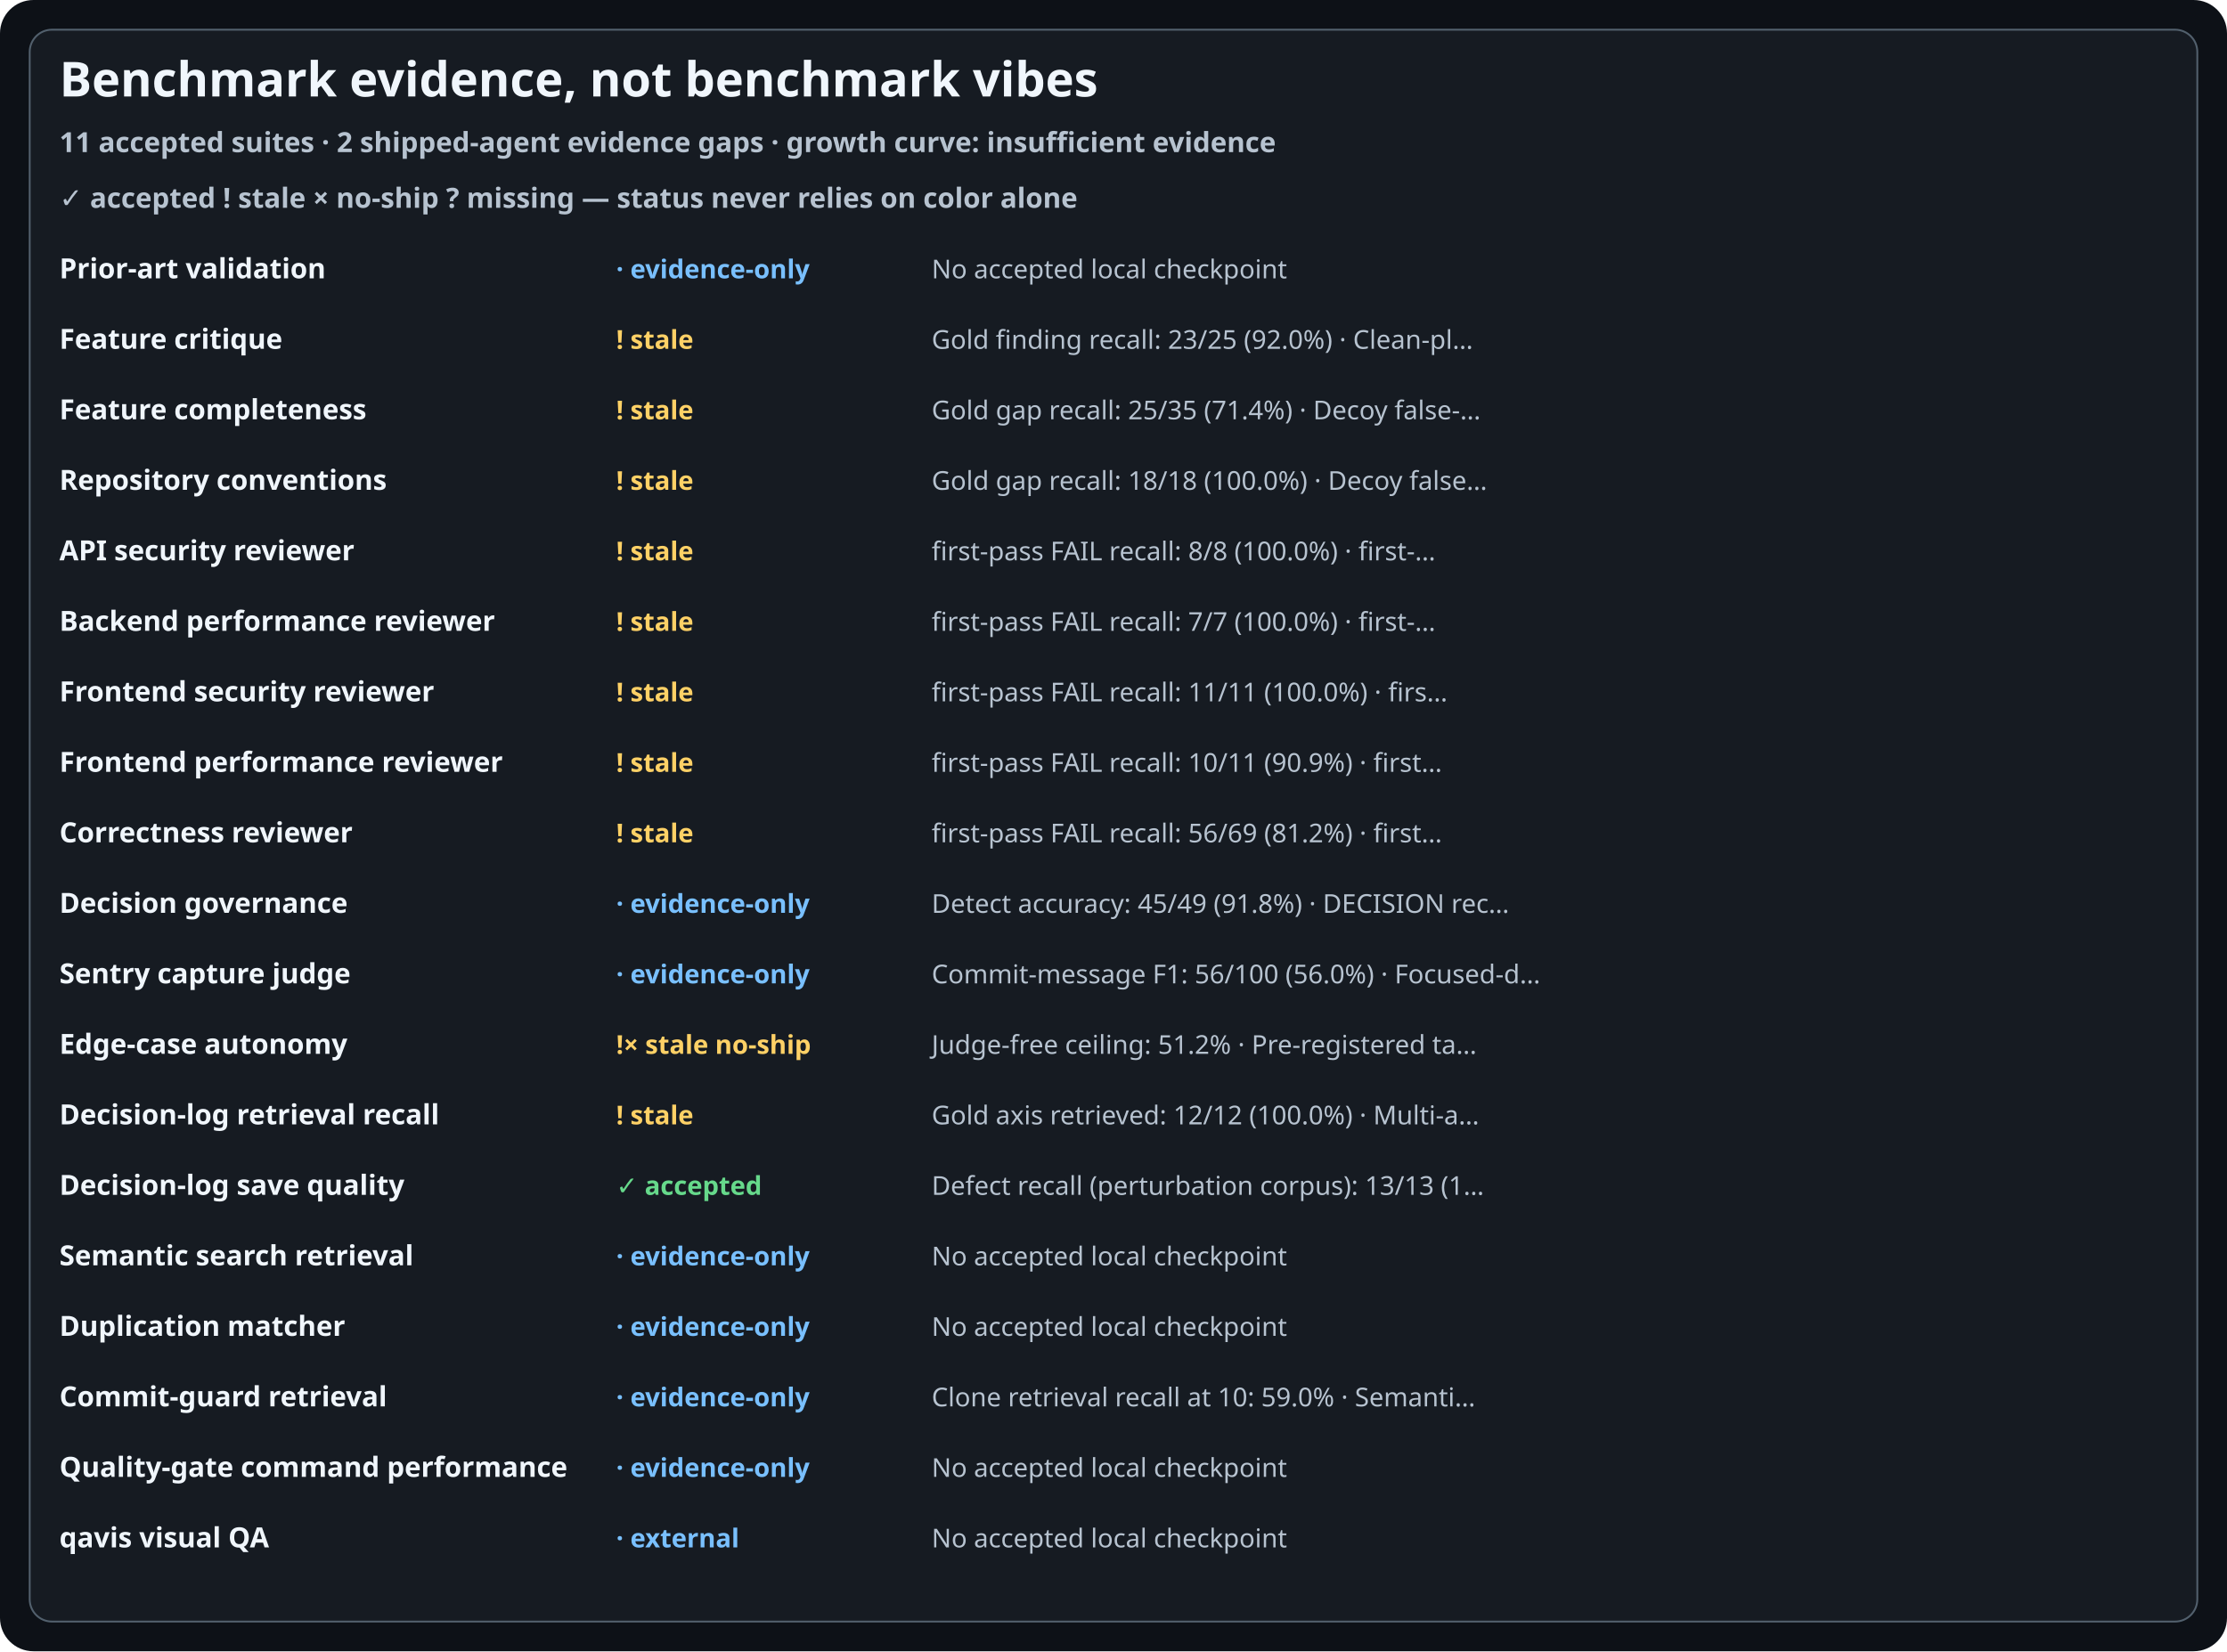
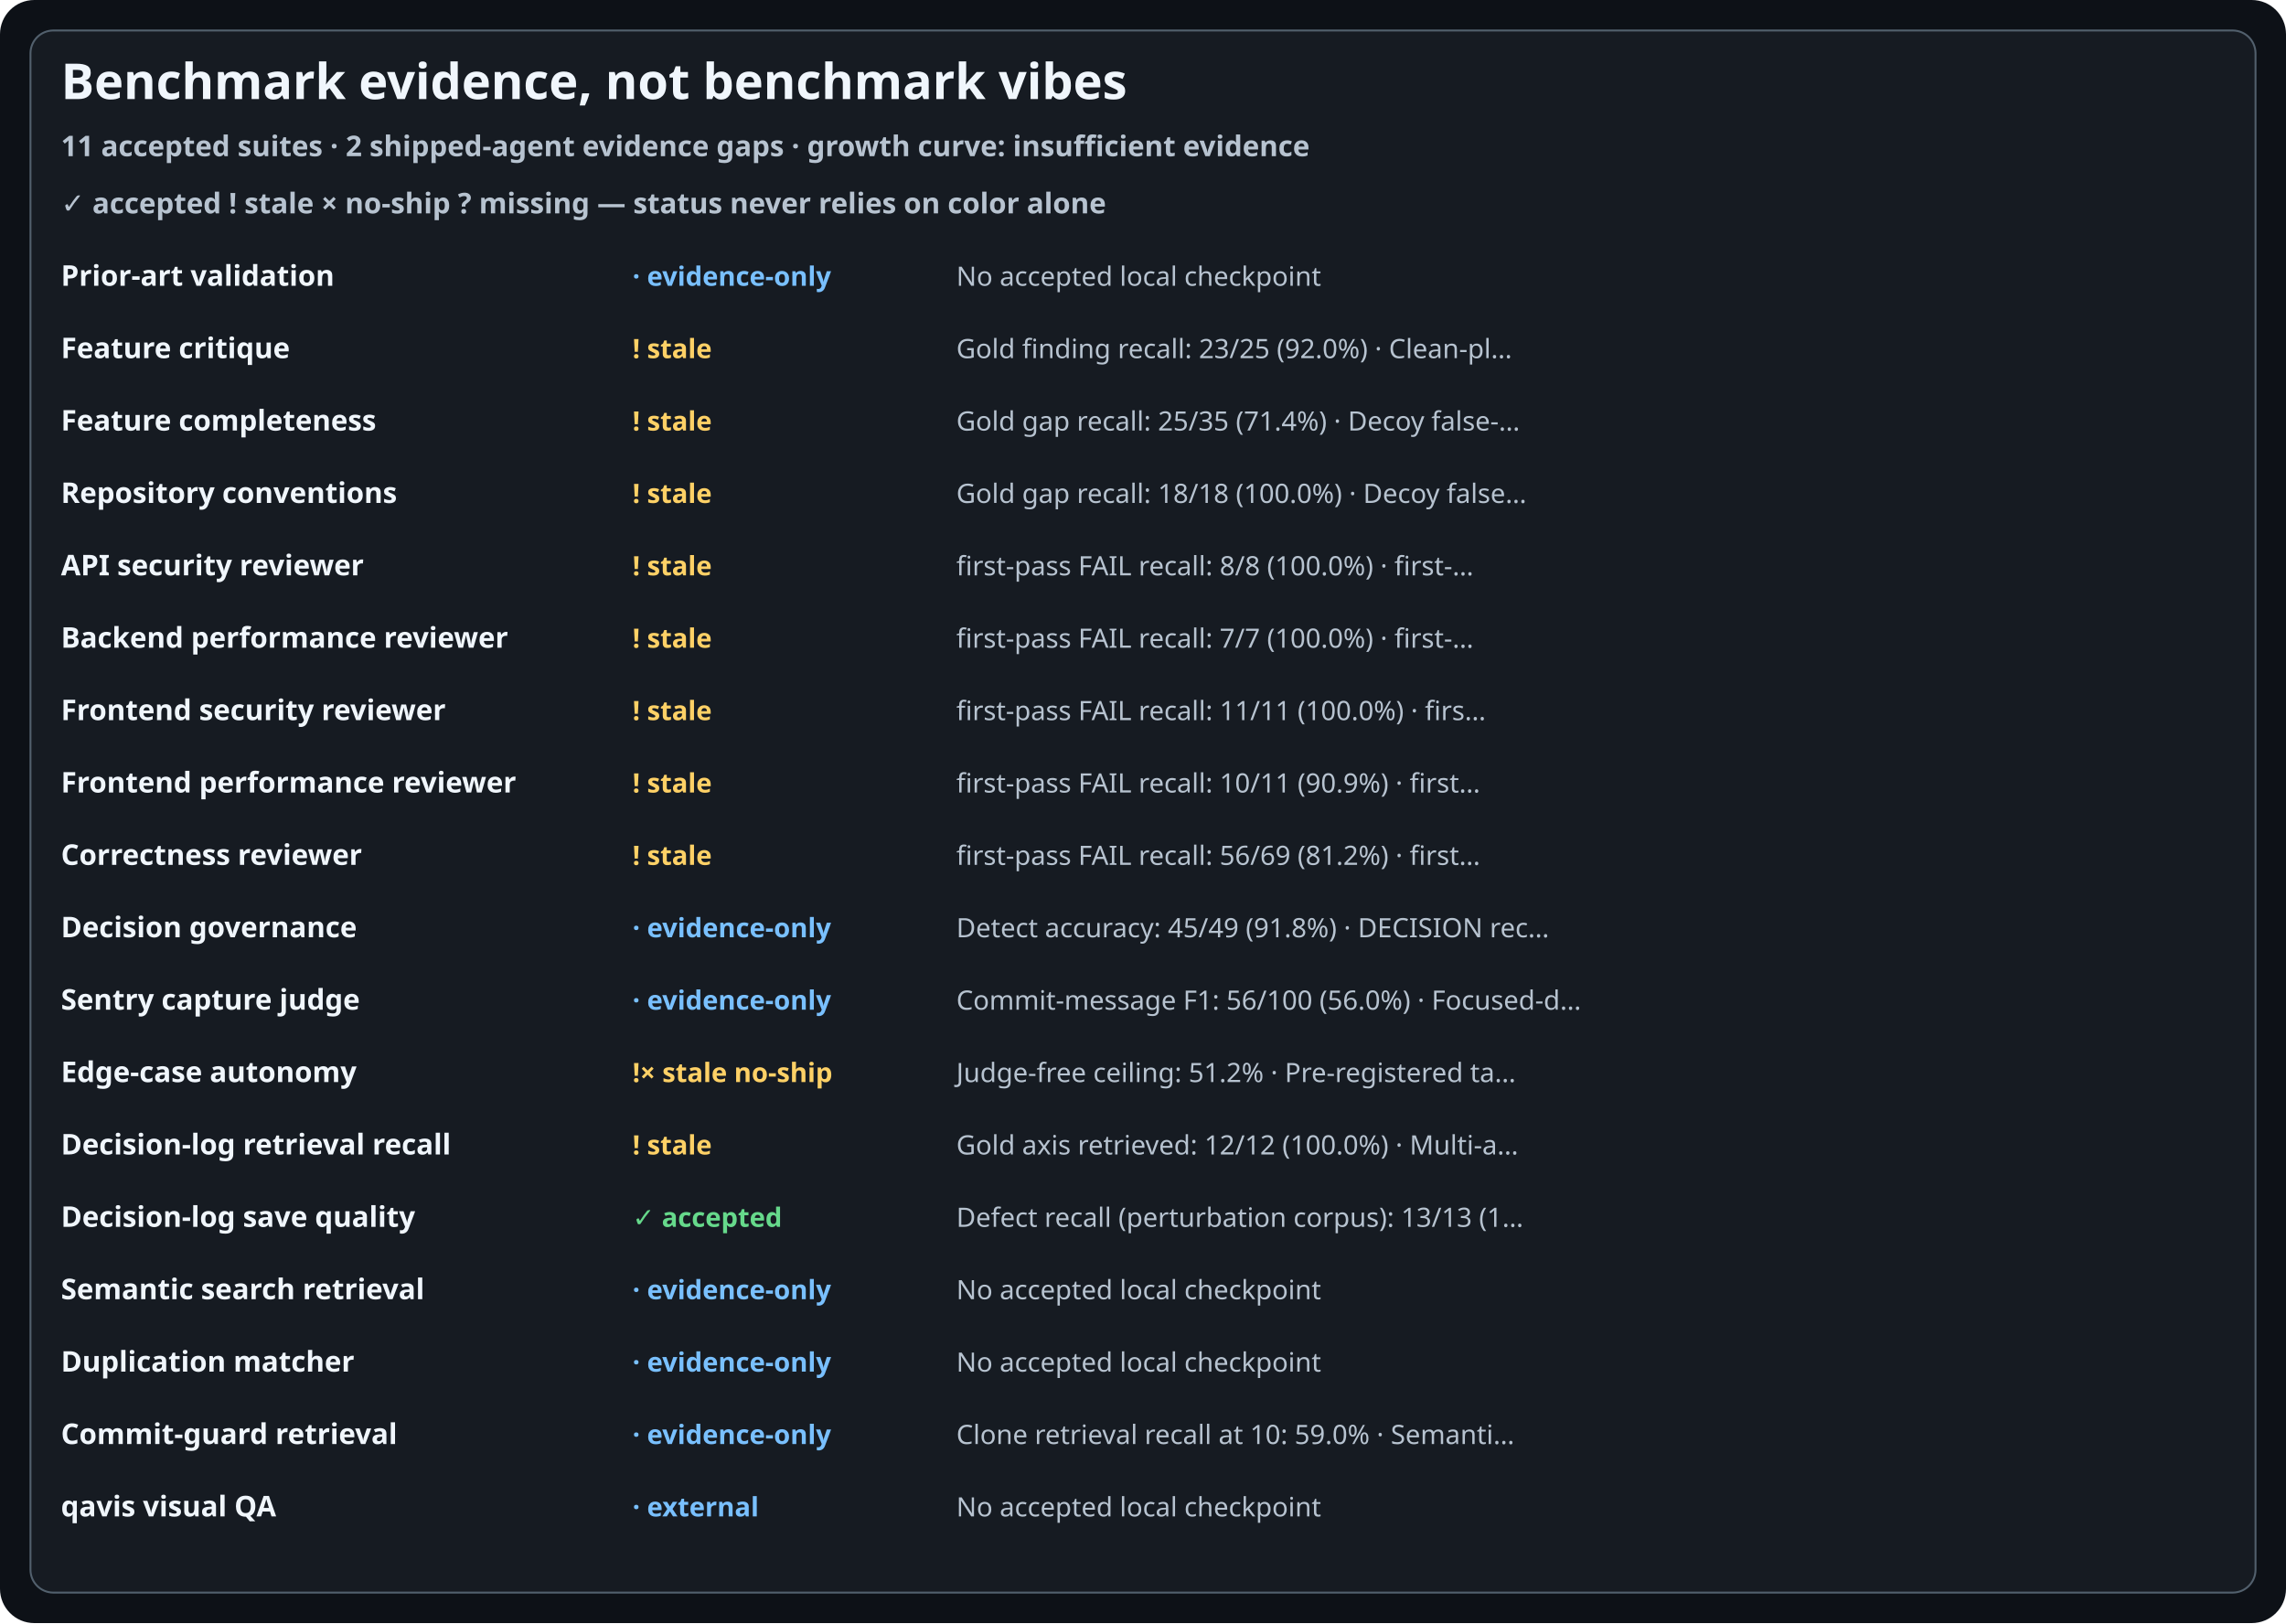
- <svg xmlns="http://www.w3.org/2000/svg" width="1200" height="890" viewBox="0 0 1200 890" role="img" aria-labelledby="title desc">
+ <svg xmlns="http://www.w3.org/2000/svg" width="1200" height="852" viewBox="0 0 1200 852" role="img" aria-labelledby="title desc">
  <style>
  .title{font:700 26px ui-sans-serif,system-ui;fill:#F0F6FC} .summary{font:600 15px ui-sans-serif,system-ui;fill:#B7C3D0}
  .suite{font:600 15px ui-sans-serif,system-ui;fill:#F0F6FC} .metric{font:14px ui-sans-serif,system-ui;fill:#B7C3D0}
  .status{font:700 14px ui-sans-serif,system-ui}.good{fill:#66D98B}.warn{fill:#FFD166}.bad{fill:#FF8B8B}.info{fill:#79C0FF}
</style>
-   <rect width="1200" height="890" rx="18" fill="#0D1117" />
-   <rect x="16" y="16" width="1168" height="858" rx="12" fill="#161B22" stroke="#52606D" />
+   <rect width="1200" height="852" rx="18" fill="#0D1117" />
+   <rect x="16" y="16" width="1168" height="820" rx="12" fill="#161B22" stroke="#52606D" />
  <text class="title" x="32" y="52">Benchmark evidence, not benchmark vibes</text>
  <text class="summary" x="32" y="82">11 accepted suites · 2 shipped-agent evidence gaps · growth curve: insufficient evidence</text>
  <text class="summary" x="32" y="112">✓ accepted   ! stale   × no-ship   ? missing — status never relies on color alone</text>
  <g transform="translate(32 150)">
    <text class="suite" y="0">Prior-art validation</text>
    <text class="status info" x="300" y="0">· evidence-only</text>
    <text class="metric" x="470" y="0">No accepted local checkpoint</text>
  </g>
  <g transform="translate(32 188)">
    <text class="suite" y="0">Feature critique</text>
    <text class="status warn" x="300" y="0">! stale</text>
    <text class="metric" x="470" y="0">Gold finding recall: 23/25 (92.0%) · Clean-pl…</text>
  </g>
  <g transform="translate(32 226)">
    <text class="suite" y="0">Feature completeness</text>
    <text class="status warn" x="300" y="0">! stale</text>
    <text class="metric" x="470" y="0">Gold gap recall: 25/35 (71.4%) · Decoy false-…</text>
  </g>
  <g transform="translate(32 264)">
    <text class="suite" y="0">Repository conventions</text>
    <text class="status warn" x="300" y="0">! stale</text>
    <text class="metric" x="470" y="0">Gold gap recall: 18/18 (100.0%) · Decoy false…</text>
  </g>
  <g transform="translate(32 302)">
    <text class="suite" y="0">API security reviewer</text>
    <text class="status warn" x="300" y="0">! stale</text>
    <text class="metric" x="470" y="0">first-pass FAIL recall: 8/8 (100.0%) · first-…</text>
  </g>
  <g transform="translate(32 340)">
    <text class="suite" y="0">Backend performance reviewer</text>
    <text class="status warn" x="300" y="0">! stale</text>
    <text class="metric" x="470" y="0">first-pass FAIL recall: 7/7 (100.0%) · first-…</text>
  </g>
  <g transform="translate(32 378)">
    <text class="suite" y="0">Frontend security reviewer</text>
    <text class="status warn" x="300" y="0">! stale</text>
    <text class="metric" x="470" y="0">first-pass FAIL recall: 11/11 (100.0%) · firs…</text>
  </g>
  <g transform="translate(32 416)">
    <text class="suite" y="0">Frontend performance reviewer</text>
    <text class="status warn" x="300" y="0">! stale</text>
    <text class="metric" x="470" y="0">first-pass FAIL recall: 10/11 (90.9%) · first…</text>
  </g>
  <g transform="translate(32 454)">
    <text class="suite" y="0">Correctness reviewer</text>
    <text class="status warn" x="300" y="0">! stale</text>
    <text class="metric" x="470" y="0">first-pass FAIL recall: 56/69 (81.2%) · first…</text>
  </g>
  <g transform="translate(32 492)">
    <text class="suite" y="0">Decision governance</text>
    <text class="status info" x="300" y="0">· evidence-only</text>
    <text class="metric" x="470" y="0">Detect accuracy: 45/49 (91.8%) · DECISION rec…</text>
  </g>
  <g transform="translate(32 530)">
    <text class="suite" y="0">Sentry capture judge</text>
    <text class="status info" x="300" y="0">· evidence-only</text>
    <text class="metric" x="470" y="0">Commit-message F1: 56/100 (56.0%) · Focused-d…</text>
  </g>
  <g transform="translate(32 568)">
    <text class="suite" y="0">Edge-case autonomy</text>
    <text class="status warn" x="300" y="0">!× stale no-ship</text>
    <text class="metric" x="470" y="0">Judge-free ceiling: 51.2% · Pre-registered ta…</text>
  </g>
  <g transform="translate(32 606)">
    <text class="suite" y="0">Decision-log retrieval recall</text>
    <text class="status warn" x="300" y="0">! stale</text>
    <text class="metric" x="470" y="0">Gold axis retrieved: 12/12 (100.0%) · Multi-a…</text>
  </g>
  <g transform="translate(32 644)">
    <text class="suite" y="0">Decision-log save quality</text>
    <text class="status good" x="300" y="0">✓ accepted</text>
    <text class="metric" x="470" y="0">Defect recall (perturbation corpus): 13/13 (1…</text>
  </g>
  <g transform="translate(32 682)">
    <text class="suite" y="0">Semantic search retrieval</text>
    <text class="status info" x="300" y="0">· evidence-only</text>
    <text class="metric" x="470" y="0">No accepted local checkpoint</text>
  </g>
  <g transform="translate(32 720)">
    <text class="suite" y="0">Duplication matcher</text>
    <text class="status info" x="300" y="0">· evidence-only</text>
    <text class="metric" x="470" y="0">No accepted local checkpoint</text>
  </g>
  <g transform="translate(32 758)">
    <text class="suite" y="0">Commit-guard retrieval</text>
    <text class="status info" x="300" y="0">· evidence-only</text>
    <text class="metric" x="470" y="0">Clone retrieval recall at 10: 59.0% · Semanti…</text>
  </g>
  <g transform="translate(32 796)">
-     <text class="suite" y="0">Quality-gate command performance</text>
-     <text class="status info" x="300" y="0">· evidence-only</text>
-     <text class="metric" x="470" y="0">No accepted local checkpoint</text>
-   </g>
-   <g transform="translate(32 834)">
    <text class="suite" y="0">qavis visual QA</text>
    <text class="status info" x="300" y="0">· external</text>
    <text class="metric" x="470" y="0">No accepted local checkpoint</text>
  </g>
</svg>
